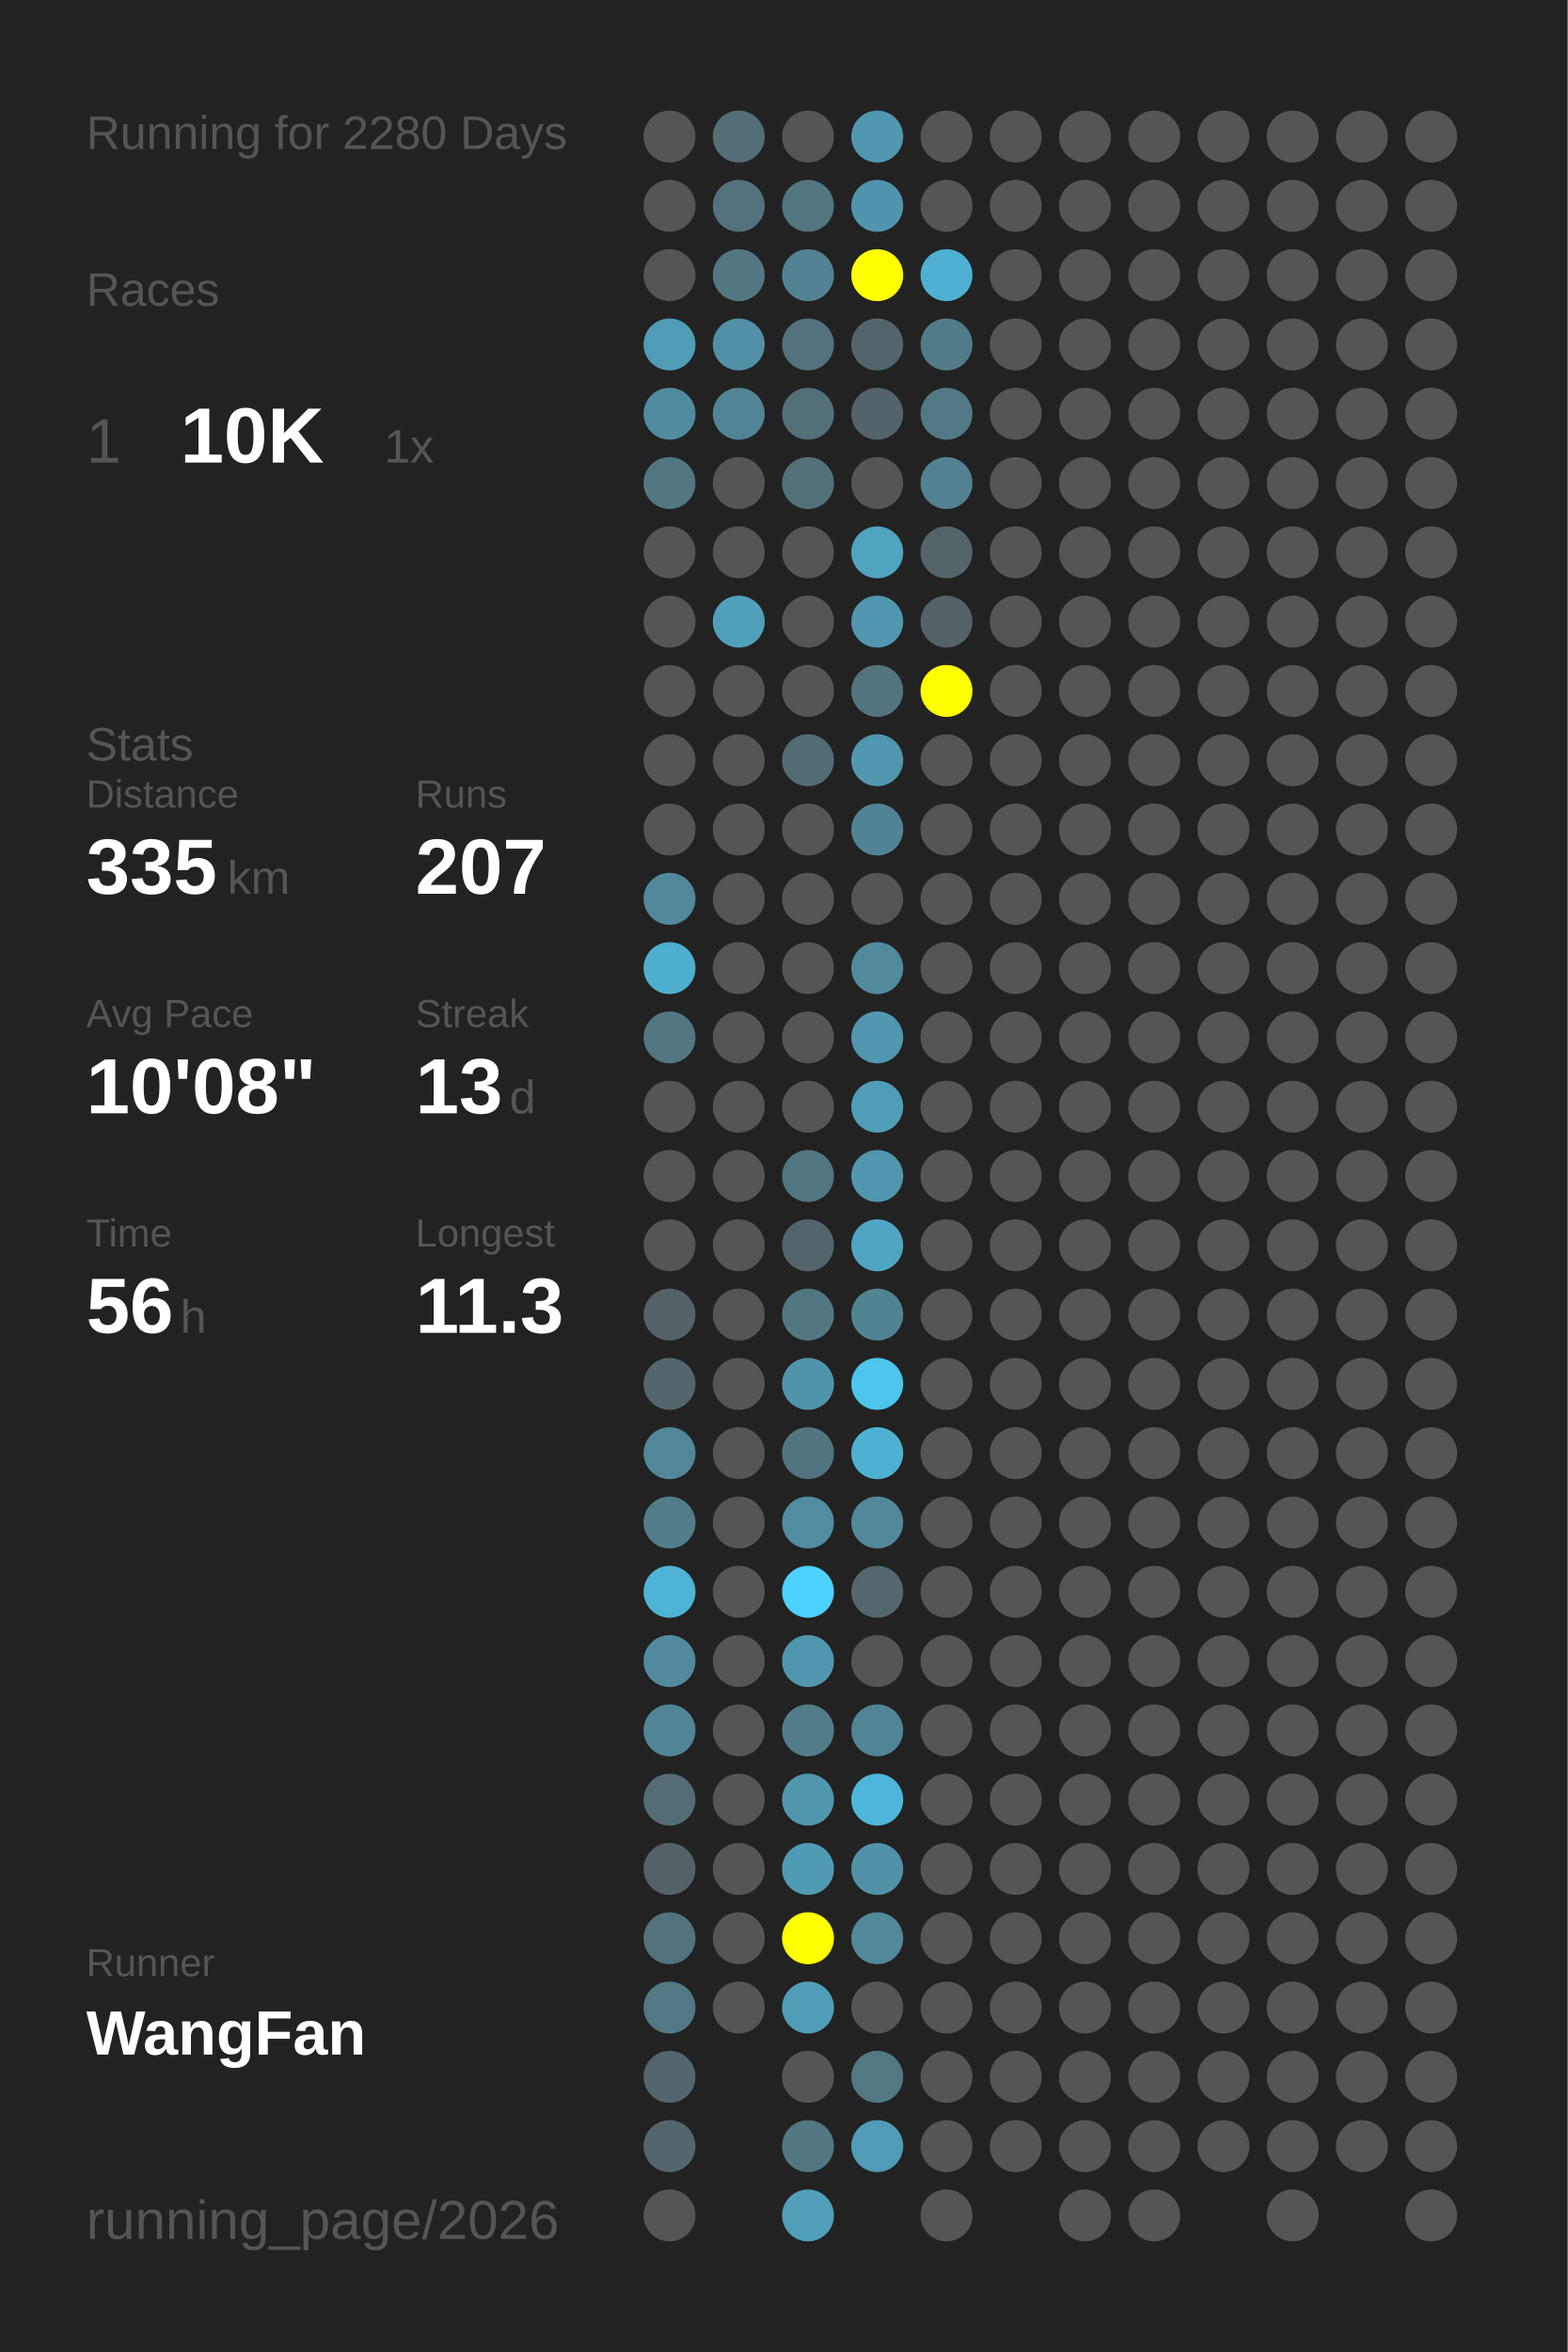
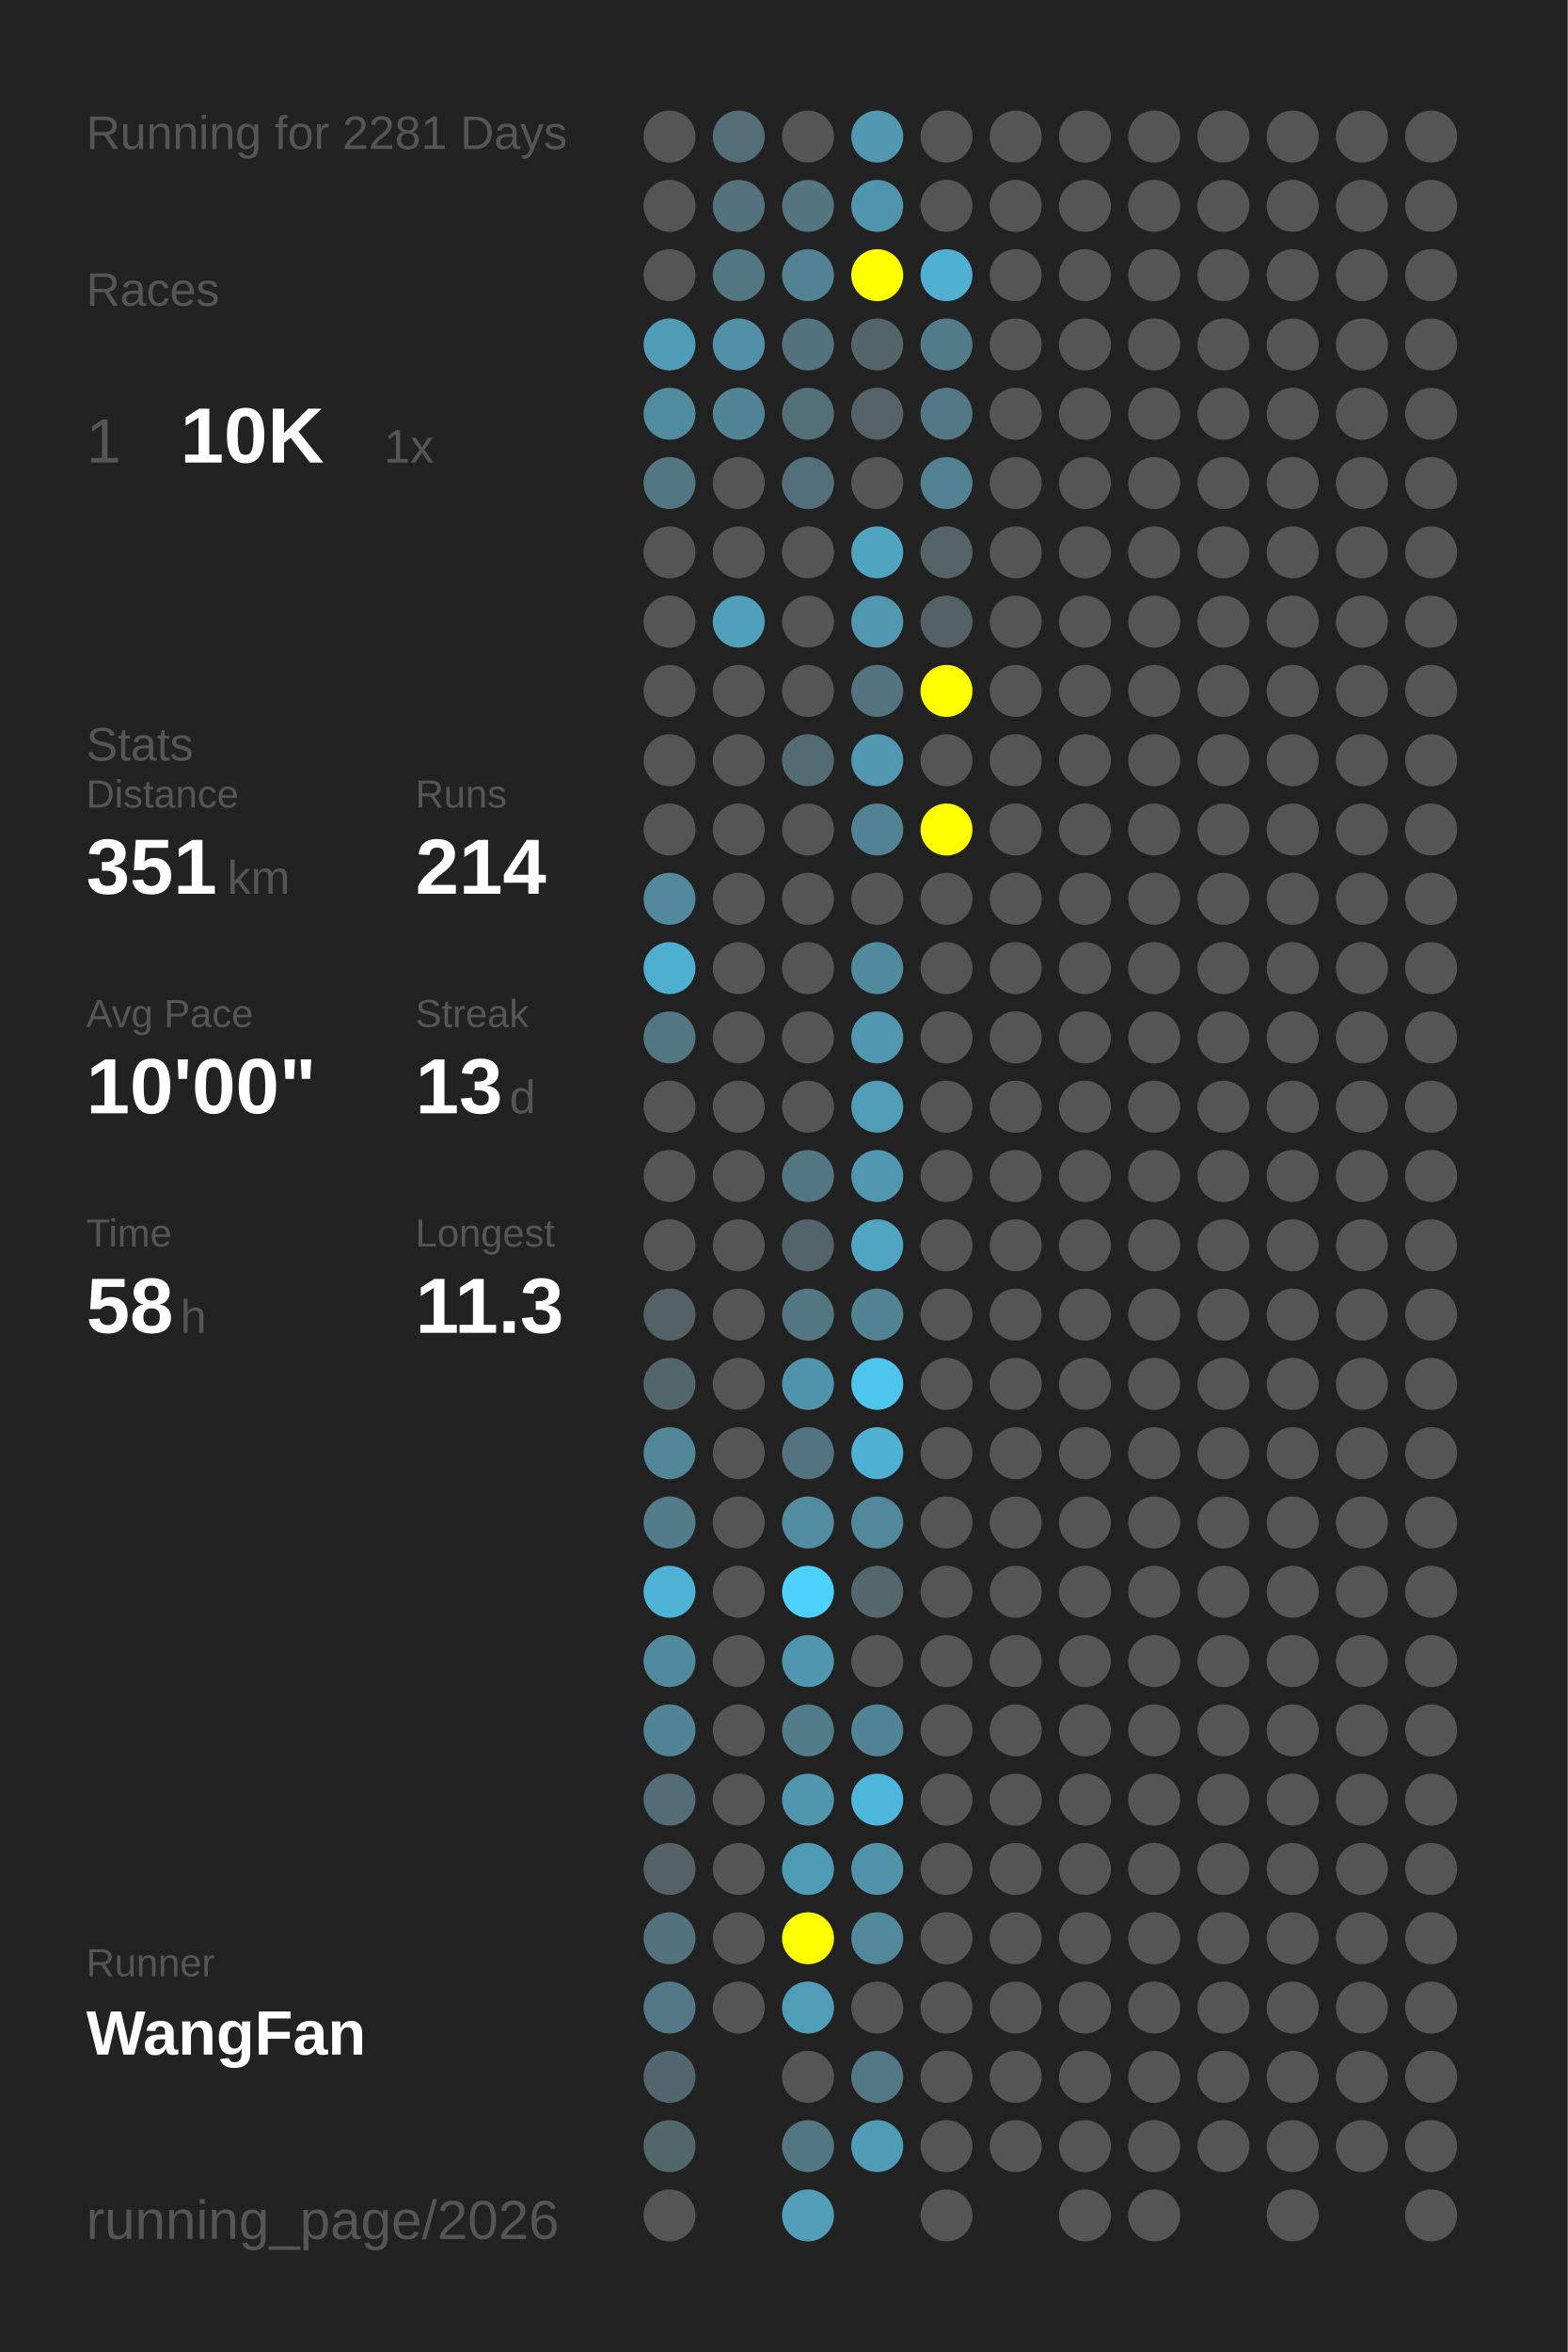
<svg xmlns="http://www.w3.org/2000/svg" baseProfile="full" height="300mm" version="1.1" viewBox="0,0,200,300" width="200mm">
  <defs />
  <rect fill="#222222" height="300" width="200" x="0" y="0" />
-   <text fill="#555555" style="font-size:6px; font-family:Arial;" x="11" y="19">Running for 2280 Days</text>
+   <text fill="#555555" style="font-size:6px; font-family:Arial;" x="11" y="19">Running for 2281 Days</text>
  <text fill="#555555" style="font-size:6px; font-family:Arial;" x="11" y="39">Races</text>
  <text fill="#555555" style="font-size:8px; font-family:Arial;" x="11" y="59">1</text>
  <text fill="#FFFFFF" style="font-size:10px; font-family:Arial; font-weight:bold;" x="23" y="59">10K</text>
  <text fill="#555555" style="font-size:6px; font-family:Arial;" x="49" y="59">1x</text>
  <text fill="#555555" style="font-size:6px; font-family:Arial;" x="11" y="97">Stats</text>
  <text fill="#555555" style="font-size:5px; font-family:Arial;" x="11" y="103">Distance</text>
-   <text fill="#FFFFFF" style="font-size:10px; font-family:Arial; font-weight:bold;" x="11" y="114">335</text>
+   <text fill="#FFFFFF" style="font-size:10px; font-family:Arial; font-weight:bold;" x="11" y="114">351</text>
  <text fill="#555555" style="font-size:6px; font-family:Arial;" x="29" y="114">km</text>
  <text fill="#555555" style="font-size:5px; font-family:Arial;" x="53" y="103">Runs</text>
-   <text fill="#FFFFFF" style="font-size:10px; font-family:Arial; font-weight:bold;" x="53" y="114">207</text>
+   <text fill="#FFFFFF" style="font-size:10px; font-family:Arial; font-weight:bold;" x="53" y="114">214</text>
  <text fill="#555555" style="font-size:5px; font-family:Arial;" x="11" y="131">Avg Pace</text>
-   <text fill="#FFFFFF" style="font-size:10px; font-family:Arial; font-weight:bold;" x="11" y="142">10'08"</text>
+   <text fill="#FFFFFF" style="font-size:10px; font-family:Arial; font-weight:bold;" x="11" y="142">10'00"</text>
  <text fill="#555555" style="font-size:5px; font-family:Arial;" x="53" y="131">Streak</text>
  <text fill="#FFFFFF" style="font-size:10px; font-family:Arial; font-weight:bold;" x="53" y="142">13</text>
  <text fill="#555555" style="font-size:6px; font-family:Arial;" x="65" y="142">d</text>
  <text fill="#555555" style="font-size:5px; font-family:Arial;" x="11" y="159">Time</text>
-   <text fill="#FFFFFF" style="font-size:10px; font-family:Arial; font-weight:bold;" x="11" y="170">56</text>
+   <text fill="#FFFFFF" style="font-size:10px; font-family:Arial; font-weight:bold;" x="11" y="170">58</text>
  <text fill="#555555" style="font-size:6px; font-family:Arial;" x="23" y="170">h</text>
  <text fill="#555555" style="font-size:5px; font-family:Arial;" x="53" y="159">Longest</text>
  <text fill="#FFFFFF" style="font-size:10px; font-family:Arial; font-weight:bold;" x="53" y="170">11.3</text>
  <text fill="#555555" style="font-size:5px; font-family:Arial;" x="11" y="252.065">Runner</text>
  <text fill="#FFFFFF" style="font-size:8px; font-family:Arial; font-weight:bold;" x="11" y="262.065">WangFan</text>
  <text fill="#555555" style="font-size:7px; font-family:Arial;" x="11" y="285.581">running_page/2026</text>
  <circle cx="85.417" cy="17.419" fill="#555555" r="3.312" />
  <circle cx="85.417" cy="26.258" fill="#555555" r="3.312" />
  <circle cx="85.417" cy="35.097" fill="#555555" r="3.312" />
  <circle cx="85.417" cy="43.935" fill="#509cb6" r="3.312" />
  <circle cx="85.417" cy="52.774" fill="#518b9f" r="3.312" />
  <circle cx="85.417" cy="61.613" fill="#527682" r="3.312" />
  <circle cx="85.417" cy="70.452" fill="#555555" r="3.312" />
  <circle cx="85.417" cy="79.29" fill="#555555" r="3.312" />
  <circle cx="85.417" cy="88.129" fill="#555555" r="3.312" />
  <circle cx="85.417" cy="96.968" fill="#555555" r="3.312" />
  <circle cx="85.417" cy="105.806" fill="#555555" r="3.312" />
  <circle cx="85.417" cy="114.645" fill="#51889b" r="3.312" />
  <circle cx="85.417" cy="123.484" fill="#4fafcf" r="3.312" />
  <circle cx="85.417" cy="132.323" fill="#527682" r="3.312" />
  <circle cx="85.417" cy="141.161" fill="#555555" r="3.312" />
  <circle cx="85.417" cy="150" fill="#555555" r="3.312" />
  <circle cx="85.417" cy="158.839" fill="#555555" r="3.312" />
  <circle cx="85.417" cy="167.677" fill="#546166" r="3.312" />
  <circle cx="85.417" cy="176.516" fill="#53666c" r="3.312" />
  <circle cx="85.417" cy="185.355" fill="#518799" r="3.312" />
  <circle cx="85.417" cy="194.194" fill="#527c8a" r="3.312" />
  <circle cx="85.417" cy="203.032" fill="#4eb3d5" r="3.312" />
  <circle cx="85.417" cy="211.871" fill="#518a9e" r="3.312" />
  <circle cx="85.417" cy="220.71" fill="#518596" r="3.312" />
  <circle cx="85.417" cy="229.548" fill="#536c75" r="3.312" />
  <circle cx="85.417" cy="238.387" fill="#546267" r="3.312" />
  <circle cx="85.417" cy="247.226" fill="#53727d" r="3.312" />
  <circle cx="85.417" cy="256.065" fill="#527885" r="3.312" />
  <circle cx="85.417" cy="264.903" fill="#53666d" r="3.312" />
  <circle cx="85.417" cy="273.742" fill="#53666c" r="3.312" />
  <circle cx="85.417" cy="282.581" fill="#555555" r="3.312" />
  <circle cx="94.25" cy="17.419" fill="#536e77" r="3.312" />
  <circle cx="94.25" cy="26.258" fill="#53727d" r="3.312" />
  <circle cx="94.25" cy="35.097" fill="#527783" r="3.312" />
  <circle cx="94.25" cy="43.935" fill="#5190a6" r="3.312" />
  <circle cx="94.25" cy="52.774" fill="#518495" r="3.312" />
  <circle cx="94.25" cy="61.613" fill="#555555" r="3.312" />
  <circle cx="94.25" cy="70.452" fill="#555555" r="3.312" />
  <circle cx="94.25" cy="79.29" fill="#50a0bb" r="3.312" />
  <circle cx="94.25" cy="88.129" fill="#555555" r="3.312" />
  <circle cx="94.25" cy="96.968" fill="#555555" r="3.312" />
  <circle cx="94.25" cy="105.806" fill="#555555" r="3.312" />
  <circle cx="94.25" cy="114.645" fill="#555555" r="3.312" />
  <circle cx="94.25" cy="123.484" fill="#555555" r="3.312" />
  <circle cx="94.25" cy="132.323" fill="#555555" r="3.312" />
  <circle cx="94.25" cy="141.161" fill="#555555" r="3.312" />
  <circle cx="94.25" cy="150" fill="#555555" r="3.312" />
  <circle cx="94.25" cy="158.839" fill="#555555" r="3.312" />
  <circle cx="94.25" cy="167.677" fill="#555555" r="3.312" />
  <circle cx="94.25" cy="176.516" fill="#555555" r="3.312" />
  <circle cx="94.25" cy="185.355" fill="#555555" r="3.312" />
  <circle cx="94.25" cy="194.194" fill="#555555" r="3.312" />
  <circle cx="94.25" cy="203.032" fill="#555555" r="3.312" />
  <circle cx="94.25" cy="211.871" fill="#555555" r="3.312" />
  <circle cx="94.25" cy="220.71" fill="#555555" r="3.312" />
  <circle cx="94.25" cy="229.548" fill="#555555" r="3.312" />
  <circle cx="94.25" cy="238.387" fill="#555555" r="3.312" />
  <circle cx="94.25" cy="247.226" fill="#555555" r="3.312" />
  <circle cx="94.25" cy="256.065" fill="#555555" r="3.312" />
  <circle cx="103.083" cy="17.419" fill="#555555" r="3.312" />
  <circle cx="103.083" cy="26.258" fill="#527580" r="3.312" />
  <circle cx="103.083" cy="35.097" fill="#528293" r="3.312" />
  <circle cx="103.083" cy="43.935" fill="#53727d" r="3.312" />
  <circle cx="103.083" cy="52.774" fill="#536f78" r="3.312" />
  <circle cx="103.083" cy="61.613" fill="#53707a" r="3.312" />
  <circle cx="103.083" cy="70.452" fill="#555555" r="3.312" />
  <circle cx="103.083" cy="79.29" fill="#555555" r="3.312" />
  <circle cx="103.083" cy="88.129" fill="#555555" r="3.312" />
  <circle cx="103.083" cy="96.968" fill="#536c74" r="3.312" />
  <circle cx="103.083" cy="105.806" fill="#555555" r="3.312" />
  <circle cx="103.083" cy="114.645" fill="#555555" r="3.312" />
  <circle cx="103.083" cy="123.484" fill="#555555" r="3.312" />
  <circle cx="103.083" cy="132.323" fill="#555555" r="3.312" />
  <circle cx="103.083" cy="141.161" fill="#555555" r="3.312" />
  <circle cx="103.083" cy="150" fill="#527682" r="3.312" />
  <circle cx="103.083" cy="158.839" fill="#53646a" r="3.312" />
  <circle cx="103.083" cy="167.677" fill="#527682" r="3.312" />
  <circle cx="103.083" cy="176.516" fill="#5094ab" r="3.312" />
  <circle cx="103.083" cy="185.355" fill="#527480" r="3.312" />
  <circle cx="103.083" cy="194.194" fill="#518ca0" r="3.312" />
  <circle cx="103.083" cy="203.032" fill="#4dd1fe" r="3.312" />
  <circle cx="103.083" cy="211.871" fill="#5096ae" r="3.312" />
  <circle cx="103.083" cy="220.71" fill="#527c8a" r="3.312" />
  <circle cx="103.083" cy="229.548" fill="#5096ad" r="3.312" />
  <circle cx="103.083" cy="238.387" fill="#509bb4" r="3.312" />
  <circle cx="103.083" cy="247.226" fill="#FFFF00" r="3.312" />
  <circle cx="103.083" cy="256.065" fill="#509db7" r="3.312" />
  <circle cx="103.083" cy="264.903" fill="#555555" r="3.312" />
  <circle cx="103.083" cy="273.742" fill="#527783" r="3.312" />
  <circle cx="103.083" cy="282.581" fill="#509eb8" r="3.312" />
  <circle cx="111.917" cy="17.419" fill="#5097af" r="3.312" />
  <circle cx="111.917" cy="26.258" fill="#5095ad" r="3.312" />
  <circle cx="111.917" cy="35.097" fill="#FFFF00" r="3.312" />
  <circle cx="111.917" cy="43.935" fill="#53656b" r="3.312" />
  <circle cx="111.917" cy="52.774" fill="#546369" r="3.312" />
  <circle cx="111.917" cy="61.613" fill="#555555" r="3.312" />
  <circle cx="111.917" cy="70.452" fill="#4fa4c0" r="3.312" />
  <circle cx="111.917" cy="79.29" fill="#5097af" r="3.312" />
  <circle cx="111.917" cy="88.129" fill="#53737e" r="3.312" />
  <circle cx="111.917" cy="96.968" fill="#5097af" r="3.312" />
  <circle cx="111.917" cy="105.806" fill="#528394" r="3.312" />
  <circle cx="111.917" cy="114.645" fill="#555555" r="3.312" />
  <circle cx="111.917" cy="123.484" fill="#518a9d" r="3.312" />
  <circle cx="111.917" cy="132.323" fill="#5097af" r="3.312" />
  <circle cx="111.917" cy="141.161" fill="#509db7" r="3.312" />
  <circle cx="111.917" cy="150" fill="#5097af" r="3.312" />
  <circle cx="111.917" cy="158.839" fill="#4fa5c2" r="3.312" />
  <circle cx="111.917" cy="167.677" fill="#528393" r="3.312" />
  <circle cx="111.917" cy="176.516" fill="#4dc5ed" r="3.312" />
  <circle cx="111.917" cy="185.355" fill="#4fb1d2" r="3.312" />
  <circle cx="111.917" cy="194.194" fill="#51889a" r="3.312" />
  <circle cx="111.917" cy="203.032" fill="#53676d" r="3.312" />
  <circle cx="111.917" cy="211.871" fill="#555555" r="3.312" />
  <circle cx="111.917" cy="220.71" fill="#518495" r="3.312" />
  <circle cx="111.917" cy="229.548" fill="#4eb6da" r="3.312" />
  <circle cx="111.917" cy="238.387" fill="#5192a8" r="3.312" />
  <circle cx="111.917" cy="247.226" fill="#51889a" r="3.312" />
  <circle cx="111.917" cy="256.065" fill="#555555" r="3.312" />
  <circle cx="111.917" cy="264.903" fill="#527884" r="3.312" />
  <circle cx="111.917" cy="273.742" fill="#509cb6" r="3.312" />
  <circle cx="120.75" cy="17.419" fill="#555555" r="3.312" />
  <circle cx="120.75" cy="26.258" fill="#555555" r="3.312" />
  <circle cx="120.75" cy="35.097" fill="#4fb0d2" r="3.312" />
  <circle cx="120.75" cy="43.935" fill="#527b89" r="3.312" />
  <circle cx="120.75" cy="52.774" fill="#527885" r="3.312" />
  <circle cx="120.75" cy="61.613" fill="#528191" r="3.312" />
  <circle cx="120.75" cy="70.452" fill="#546469" r="3.312" />
  <circle cx="120.75" cy="79.29" fill="#546267" r="3.312" />
  <circle cx="120.75" cy="88.129" fill="#FFFF00" r="3.312" />
  <circle cx="120.75" cy="96.968" fill="#555555" r="3.312" />
-   <circle cx="120.75" cy="105.806" fill="#555555" r="3.312" />
+   <circle cx="120.75" cy="105.806" fill="#FFFF00" r="3.312" />
  <circle cx="120.75" cy="114.645" fill="#555555" r="3.312" />
  <circle cx="120.75" cy="123.484" fill="#555555" r="3.312" />
  <circle cx="120.75" cy="132.323" fill="#555555" r="3.312" />
  <circle cx="120.75" cy="141.161" fill="#555555" r="3.312" />
  <circle cx="120.75" cy="150" fill="#555555" r="3.312" />
  <circle cx="120.75" cy="158.839" fill="#555555" r="3.312" />
  <circle cx="120.75" cy="167.677" fill="#555555" r="3.312" />
  <circle cx="120.75" cy="176.516" fill="#555555" r="3.312" />
  <circle cx="120.75" cy="185.355" fill="#555555" r="3.312" />
  <circle cx="120.75" cy="194.194" fill="#555555" r="3.312" />
  <circle cx="120.75" cy="203.032" fill="#555555" r="3.312" />
  <circle cx="120.75" cy="211.871" fill="#555555" r="3.312" />
  <circle cx="120.75" cy="220.71" fill="#555555" r="3.312" />
  <circle cx="120.75" cy="229.548" fill="#555555" r="3.312" />
  <circle cx="120.75" cy="238.387" fill="#555555" r="3.312" />
  <circle cx="120.75" cy="247.226" fill="#555555" r="3.312" />
  <circle cx="120.75" cy="256.065" fill="#555555" r="3.312" />
  <circle cx="120.75" cy="264.903" fill="#555555" r="3.312" />
  <circle cx="120.75" cy="273.742" fill="#555555" r="3.312" />
  <circle cx="120.75" cy="282.581" fill="#555555" r="3.312" />
  <circle cx="129.583" cy="17.419" fill="#555555" r="3.312" />
  <circle cx="129.583" cy="26.258" fill="#555555" r="3.312" />
  <circle cx="129.583" cy="35.097" fill="#555555" r="3.312" />
  <circle cx="129.583" cy="43.935" fill="#555555" r="3.312" />
  <circle cx="129.583" cy="52.774" fill="#555555" r="3.312" />
  <circle cx="129.583" cy="61.613" fill="#555555" r="3.312" />
  <circle cx="129.583" cy="70.452" fill="#555555" r="3.312" />
  <circle cx="129.583" cy="79.29" fill="#555555" r="3.312" />
  <circle cx="129.583" cy="88.129" fill="#555555" r="3.312" />
  <circle cx="129.583" cy="96.968" fill="#555555" r="3.312" />
  <circle cx="129.583" cy="105.806" fill="#555555" r="3.312" />
  <circle cx="129.583" cy="114.645" fill="#555555" r="3.312" />
  <circle cx="129.583" cy="123.484" fill="#555555" r="3.312" />
  <circle cx="129.583" cy="132.323" fill="#555555" r="3.312" />
  <circle cx="129.583" cy="141.161" fill="#555555" r="3.312" />
  <circle cx="129.583" cy="150" fill="#555555" r="3.312" />
  <circle cx="129.583" cy="158.839" fill="#555555" r="3.312" />
  <circle cx="129.583" cy="167.677" fill="#555555" r="3.312" />
  <circle cx="129.583" cy="176.516" fill="#555555" r="3.312" />
  <circle cx="129.583" cy="185.355" fill="#555555" r="3.312" />
  <circle cx="129.583" cy="194.194" fill="#555555" r="3.312" />
  <circle cx="129.583" cy="203.032" fill="#555555" r="3.312" />
  <circle cx="129.583" cy="211.871" fill="#555555" r="3.312" />
  <circle cx="129.583" cy="220.71" fill="#555555" r="3.312" />
  <circle cx="129.583" cy="229.548" fill="#555555" r="3.312" />
  <circle cx="129.583" cy="238.387" fill="#555555" r="3.312" />
  <circle cx="129.583" cy="247.226" fill="#555555" r="3.312" />
  <circle cx="129.583" cy="256.065" fill="#555555" r="3.312" />
  <circle cx="129.583" cy="264.903" fill="#555555" r="3.312" />
  <circle cx="129.583" cy="273.742" fill="#555555" r="3.312" />
  <circle cx="138.417" cy="17.419" fill="#555555" r="3.312" />
  <circle cx="138.417" cy="26.258" fill="#555555" r="3.312" />
  <circle cx="138.417" cy="35.097" fill="#555555" r="3.312" />
  <circle cx="138.417" cy="43.935" fill="#555555" r="3.312" />
  <circle cx="138.417" cy="52.774" fill="#555555" r="3.312" />
  <circle cx="138.417" cy="61.613" fill="#555555" r="3.312" />
  <circle cx="138.417" cy="70.452" fill="#555555" r="3.312" />
  <circle cx="138.417" cy="79.29" fill="#555555" r="3.312" />
  <circle cx="138.417" cy="88.129" fill="#555555" r="3.312" />
  <circle cx="138.417" cy="96.968" fill="#555555" r="3.312" />
  <circle cx="138.417" cy="105.806" fill="#555555" r="3.312" />
  <circle cx="138.417" cy="114.645" fill="#555555" r="3.312" />
  <circle cx="138.417" cy="123.484" fill="#555555" r="3.312" />
  <circle cx="138.417" cy="132.323" fill="#555555" r="3.312" />
  <circle cx="138.417" cy="141.161" fill="#555555" r="3.312" />
  <circle cx="138.417" cy="150" fill="#555555" r="3.312" />
  <circle cx="138.417" cy="158.839" fill="#555555" r="3.312" />
  <circle cx="138.417" cy="167.677" fill="#555555" r="3.312" />
  <circle cx="138.417" cy="176.516" fill="#555555" r="3.312" />
  <circle cx="138.417" cy="185.355" fill="#555555" r="3.312" />
  <circle cx="138.417" cy="194.194" fill="#555555" r="3.312" />
  <circle cx="138.417" cy="203.032" fill="#555555" r="3.312" />
  <circle cx="138.417" cy="211.871" fill="#555555" r="3.312" />
  <circle cx="138.417" cy="220.71" fill="#555555" r="3.312" />
  <circle cx="138.417" cy="229.548" fill="#555555" r="3.312" />
  <circle cx="138.417" cy="238.387" fill="#555555" r="3.312" />
  <circle cx="138.417" cy="247.226" fill="#555555" r="3.312" />
  <circle cx="138.417" cy="256.065" fill="#555555" r="3.312" />
  <circle cx="138.417" cy="264.903" fill="#555555" r="3.312" />
  <circle cx="138.417" cy="273.742" fill="#555555" r="3.312" />
  <circle cx="138.417" cy="282.581" fill="#555555" r="3.312" />
  <circle cx="147.25" cy="17.419" fill="#555555" r="3.312" />
  <circle cx="147.25" cy="26.258" fill="#555555" r="3.312" />
  <circle cx="147.25" cy="35.097" fill="#555555" r="3.312" />
  <circle cx="147.25" cy="43.935" fill="#555555" r="3.312" />
  <circle cx="147.25" cy="52.774" fill="#555555" r="3.312" />
  <circle cx="147.25" cy="61.613" fill="#555555" r="3.312" />
  <circle cx="147.25" cy="70.452" fill="#555555" r="3.312" />
  <circle cx="147.25" cy="79.29" fill="#555555" r="3.312" />
  <circle cx="147.25" cy="88.129" fill="#555555" r="3.312" />
  <circle cx="147.25" cy="96.968" fill="#555555" r="3.312" />
  <circle cx="147.25" cy="105.806" fill="#555555" r="3.312" />
  <circle cx="147.25" cy="114.645" fill="#555555" r="3.312" />
  <circle cx="147.25" cy="123.484" fill="#555555" r="3.312" />
  <circle cx="147.25" cy="132.323" fill="#555555" r="3.312" />
  <circle cx="147.25" cy="141.161" fill="#555555" r="3.312" />
  <circle cx="147.25" cy="150" fill="#555555" r="3.312" />
  <circle cx="147.25" cy="158.839" fill="#555555" r="3.312" />
  <circle cx="147.25" cy="167.677" fill="#555555" r="3.312" />
  <circle cx="147.25" cy="176.516" fill="#555555" r="3.312" />
  <circle cx="147.25" cy="185.355" fill="#555555" r="3.312" />
  <circle cx="147.25" cy="194.194" fill="#555555" r="3.312" />
  <circle cx="147.25" cy="203.032" fill="#555555" r="3.312" />
  <circle cx="147.25" cy="211.871" fill="#555555" r="3.312" />
  <circle cx="147.25" cy="220.71" fill="#555555" r="3.312" />
  <circle cx="147.25" cy="229.548" fill="#555555" r="3.312" />
  <circle cx="147.25" cy="238.387" fill="#555555" r="3.312" />
  <circle cx="147.25" cy="247.226" fill="#555555" r="3.312" />
  <circle cx="147.25" cy="256.065" fill="#555555" r="3.312" />
  <circle cx="147.25" cy="264.903" fill="#555555" r="3.312" />
  <circle cx="147.25" cy="273.742" fill="#555555" r="3.312" />
  <circle cx="147.25" cy="282.581" fill="#555555" r="3.312" />
  <circle cx="156.083" cy="17.419" fill="#555555" r="3.312" />
  <circle cx="156.083" cy="26.258" fill="#555555" r="3.312" />
  <circle cx="156.083" cy="35.097" fill="#555555" r="3.312" />
  <circle cx="156.083" cy="43.935" fill="#555555" r="3.312" />
  <circle cx="156.083" cy="52.774" fill="#555555" r="3.312" />
  <circle cx="156.083" cy="61.613" fill="#555555" r="3.312" />
  <circle cx="156.083" cy="70.452" fill="#555555" r="3.312" />
  <circle cx="156.083" cy="79.29" fill="#555555" r="3.312" />
  <circle cx="156.083" cy="88.129" fill="#555555" r="3.312" />
  <circle cx="156.083" cy="96.968" fill="#555555" r="3.312" />
  <circle cx="156.083" cy="105.806" fill="#555555" r="3.312" />
  <circle cx="156.083" cy="114.645" fill="#555555" r="3.312" />
  <circle cx="156.083" cy="123.484" fill="#555555" r="3.312" />
  <circle cx="156.083" cy="132.323" fill="#555555" r="3.312" />
  <circle cx="156.083" cy="141.161" fill="#555555" r="3.312" />
  <circle cx="156.083" cy="150" fill="#555555" r="3.312" />
  <circle cx="156.083" cy="158.839" fill="#555555" r="3.312" />
  <circle cx="156.083" cy="167.677" fill="#555555" r="3.312" />
  <circle cx="156.083" cy="176.516" fill="#555555" r="3.312" />
  <circle cx="156.083" cy="185.355" fill="#555555" r="3.312" />
  <circle cx="156.083" cy="194.194" fill="#555555" r="3.312" />
  <circle cx="156.083" cy="203.032" fill="#555555" r="3.312" />
  <circle cx="156.083" cy="211.871" fill="#555555" r="3.312" />
  <circle cx="156.083" cy="220.71" fill="#555555" r="3.312" />
  <circle cx="156.083" cy="229.548" fill="#555555" r="3.312" />
  <circle cx="156.083" cy="238.387" fill="#555555" r="3.312" />
  <circle cx="156.083" cy="247.226" fill="#555555" r="3.312" />
  <circle cx="156.083" cy="256.065" fill="#555555" r="3.312" />
  <circle cx="156.083" cy="264.903" fill="#555555" r="3.312" />
  <circle cx="156.083" cy="273.742" fill="#555555" r="3.312" />
  <circle cx="164.917" cy="17.419" fill="#555555" r="3.312" />
  <circle cx="164.917" cy="26.258" fill="#555555" r="3.312" />
  <circle cx="164.917" cy="35.097" fill="#555555" r="3.312" />
  <circle cx="164.917" cy="43.935" fill="#555555" r="3.312" />
  <circle cx="164.917" cy="52.774" fill="#555555" r="3.312" />
  <circle cx="164.917" cy="61.613" fill="#555555" r="3.312" />
  <circle cx="164.917" cy="70.452" fill="#555555" r="3.312" />
  <circle cx="164.917" cy="79.29" fill="#555555" r="3.312" />
  <circle cx="164.917" cy="88.129" fill="#555555" r="3.312" />
  <circle cx="164.917" cy="96.968" fill="#555555" r="3.312" />
  <circle cx="164.917" cy="105.806" fill="#555555" r="3.312" />
  <circle cx="164.917" cy="114.645" fill="#555555" r="3.312" />
  <circle cx="164.917" cy="123.484" fill="#555555" r="3.312" />
  <circle cx="164.917" cy="132.323" fill="#555555" r="3.312" />
  <circle cx="164.917" cy="141.161" fill="#555555" r="3.312" />
  <circle cx="164.917" cy="150" fill="#555555" r="3.312" />
  <circle cx="164.917" cy="158.839" fill="#555555" r="3.312" />
  <circle cx="164.917" cy="167.677" fill="#555555" r="3.312" />
  <circle cx="164.917" cy="176.516" fill="#555555" r="3.312" />
  <circle cx="164.917" cy="185.355" fill="#555555" r="3.312" />
  <circle cx="164.917" cy="194.194" fill="#555555" r="3.312" />
  <circle cx="164.917" cy="203.032" fill="#555555" r="3.312" />
  <circle cx="164.917" cy="211.871" fill="#555555" r="3.312" />
  <circle cx="164.917" cy="220.71" fill="#555555" r="3.312" />
  <circle cx="164.917" cy="229.548" fill="#555555" r="3.312" />
  <circle cx="164.917" cy="238.387" fill="#555555" r="3.312" />
  <circle cx="164.917" cy="247.226" fill="#555555" r="3.312" />
  <circle cx="164.917" cy="256.065" fill="#555555" r="3.312" />
  <circle cx="164.917" cy="264.903" fill="#555555" r="3.312" />
  <circle cx="164.917" cy="273.742" fill="#555555" r="3.312" />
  <circle cx="164.917" cy="282.581" fill="#555555" r="3.312" />
  <circle cx="173.75" cy="17.419" fill="#555555" r="3.312" />
  <circle cx="173.75" cy="26.258" fill="#555555" r="3.312" />
  <circle cx="173.75" cy="35.097" fill="#555555" r="3.312" />
  <circle cx="173.75" cy="43.935" fill="#555555" r="3.312" />
  <circle cx="173.75" cy="52.774" fill="#555555" r="3.312" />
  <circle cx="173.75" cy="61.613" fill="#555555" r="3.312" />
  <circle cx="173.75" cy="70.452" fill="#555555" r="3.312" />
  <circle cx="173.75" cy="79.29" fill="#555555" r="3.312" />
  <circle cx="173.75" cy="88.129" fill="#555555" r="3.312" />
  <circle cx="173.75" cy="96.968" fill="#555555" r="3.312" />
  <circle cx="173.75" cy="105.806" fill="#555555" r="3.312" />
  <circle cx="173.75" cy="114.645" fill="#555555" r="3.312" />
  <circle cx="173.75" cy="123.484" fill="#555555" r="3.312" />
  <circle cx="173.75" cy="132.323" fill="#555555" r="3.312" />
  <circle cx="173.75" cy="141.161" fill="#555555" r="3.312" />
  <circle cx="173.75" cy="150" fill="#555555" r="3.312" />
  <circle cx="173.75" cy="158.839" fill="#555555" r="3.312" />
  <circle cx="173.75" cy="167.677" fill="#555555" r="3.312" />
  <circle cx="173.75" cy="176.516" fill="#555555" r="3.312" />
  <circle cx="173.75" cy="185.355" fill="#555555" r="3.312" />
  <circle cx="173.75" cy="194.194" fill="#555555" r="3.312" />
  <circle cx="173.75" cy="203.032" fill="#555555" r="3.312" />
  <circle cx="173.75" cy="211.871" fill="#555555" r="3.312" />
  <circle cx="173.75" cy="220.71" fill="#555555" r="3.312" />
  <circle cx="173.75" cy="229.548" fill="#555555" r="3.312" />
  <circle cx="173.75" cy="238.387" fill="#555555" r="3.312" />
  <circle cx="173.75" cy="247.226" fill="#555555" r="3.312" />
  <circle cx="173.75" cy="256.065" fill="#555555" r="3.312" />
  <circle cx="173.75" cy="264.903" fill="#555555" r="3.312" />
  <circle cx="173.75" cy="273.742" fill="#555555" r="3.312" />
  <circle cx="182.583" cy="17.419" fill="#555555" r="3.312" />
  <circle cx="182.583" cy="26.258" fill="#555555" r="3.312" />
  <circle cx="182.583" cy="35.097" fill="#555555" r="3.312" />
  <circle cx="182.583" cy="43.935" fill="#555555" r="3.312" />
  <circle cx="182.583" cy="52.774" fill="#555555" r="3.312" />
  <circle cx="182.583" cy="61.613" fill="#555555" r="3.312" />
  <circle cx="182.583" cy="70.452" fill="#555555" r="3.312" />
  <circle cx="182.583" cy="79.29" fill="#555555" r="3.312" />
  <circle cx="182.583" cy="88.129" fill="#555555" r="3.312" />
  <circle cx="182.583" cy="96.968" fill="#555555" r="3.312" />
  <circle cx="182.583" cy="105.806" fill="#555555" r="3.312" />
  <circle cx="182.583" cy="114.645" fill="#555555" r="3.312" />
  <circle cx="182.583" cy="123.484" fill="#555555" r="3.312" />
  <circle cx="182.583" cy="132.323" fill="#555555" r="3.312" />
  <circle cx="182.583" cy="141.161" fill="#555555" r="3.312" />
  <circle cx="182.583" cy="150" fill="#555555" r="3.312" />
  <circle cx="182.583" cy="158.839" fill="#555555" r="3.312" />
  <circle cx="182.583" cy="167.677" fill="#555555" r="3.312" />
  <circle cx="182.583" cy="176.516" fill="#555555" r="3.312" />
  <circle cx="182.583" cy="185.355" fill="#555555" r="3.312" />
  <circle cx="182.583" cy="194.194" fill="#555555" r="3.312" />
  <circle cx="182.583" cy="203.032" fill="#555555" r="3.312" />
  <circle cx="182.583" cy="211.871" fill="#555555" r="3.312" />
  <circle cx="182.583" cy="220.71" fill="#555555" r="3.312" />
  <circle cx="182.583" cy="229.548" fill="#555555" r="3.312" />
  <circle cx="182.583" cy="238.387" fill="#555555" r="3.312" />
  <circle cx="182.583" cy="247.226" fill="#555555" r="3.312" />
  <circle cx="182.583" cy="256.065" fill="#555555" r="3.312" />
  <circle cx="182.583" cy="264.903" fill="#555555" r="3.312" />
  <circle cx="182.583" cy="273.742" fill="#555555" r="3.312" />
  <circle cx="182.583" cy="282.581" fill="#555555" r="3.312" />
</svg>
